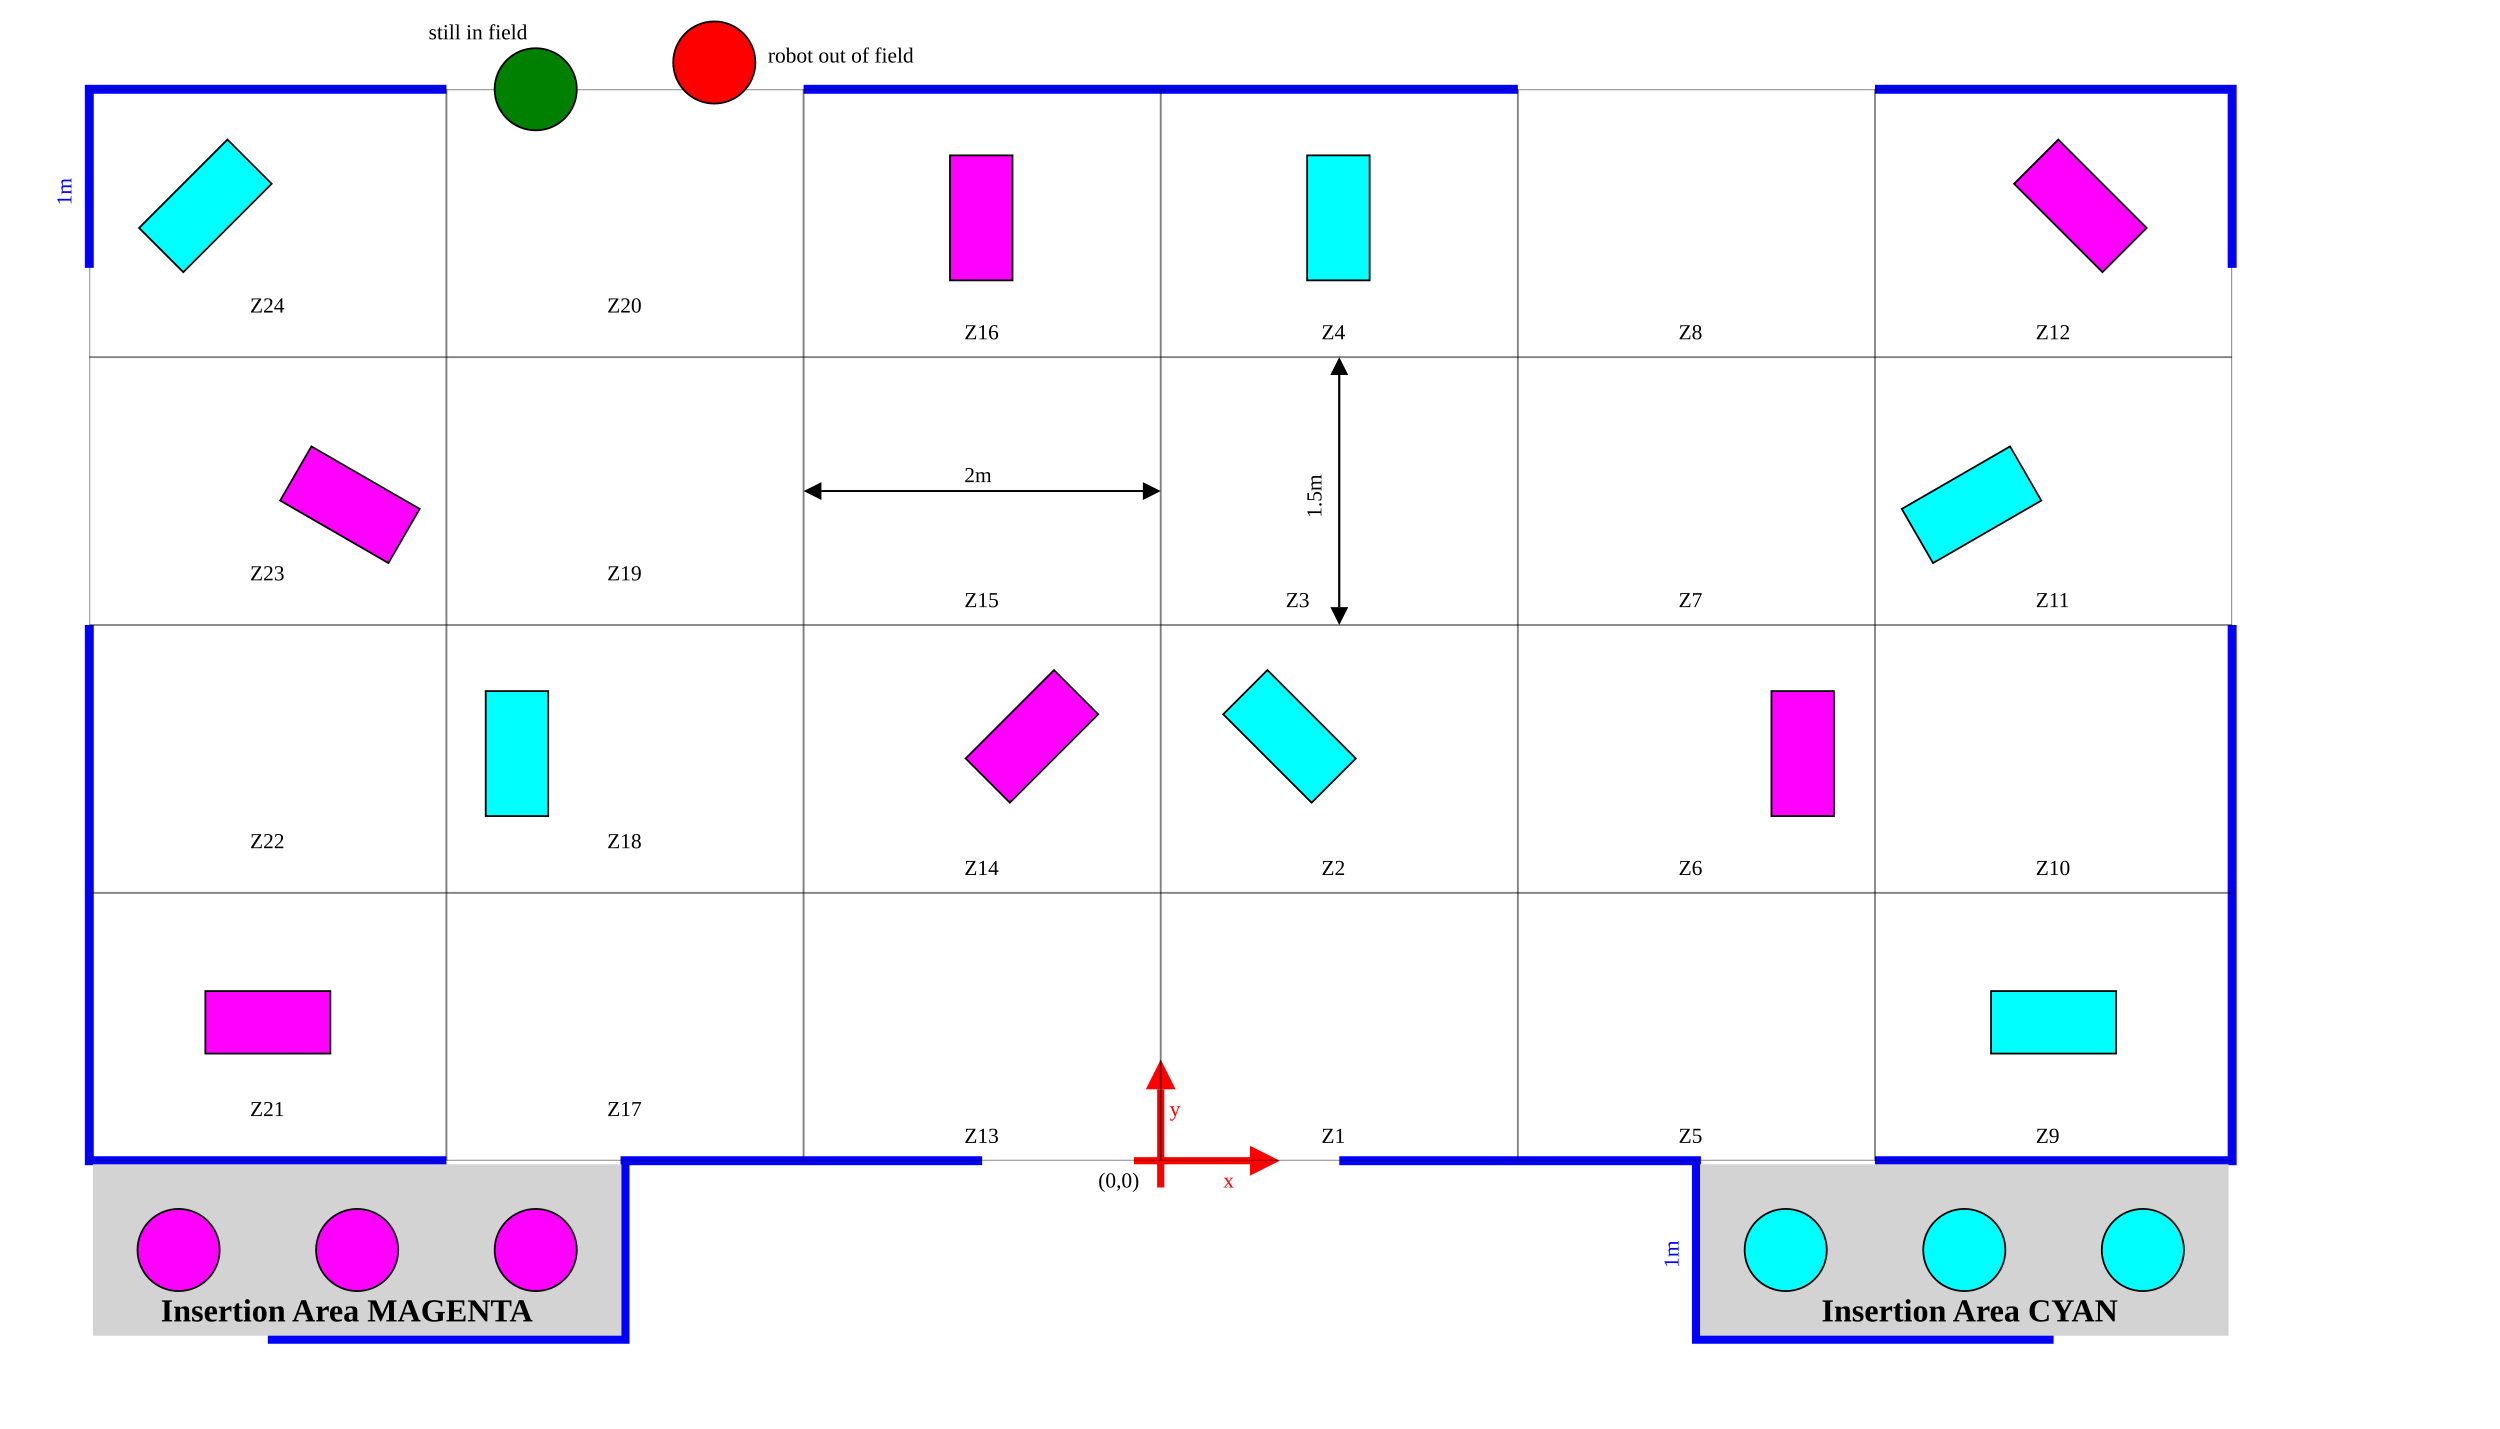
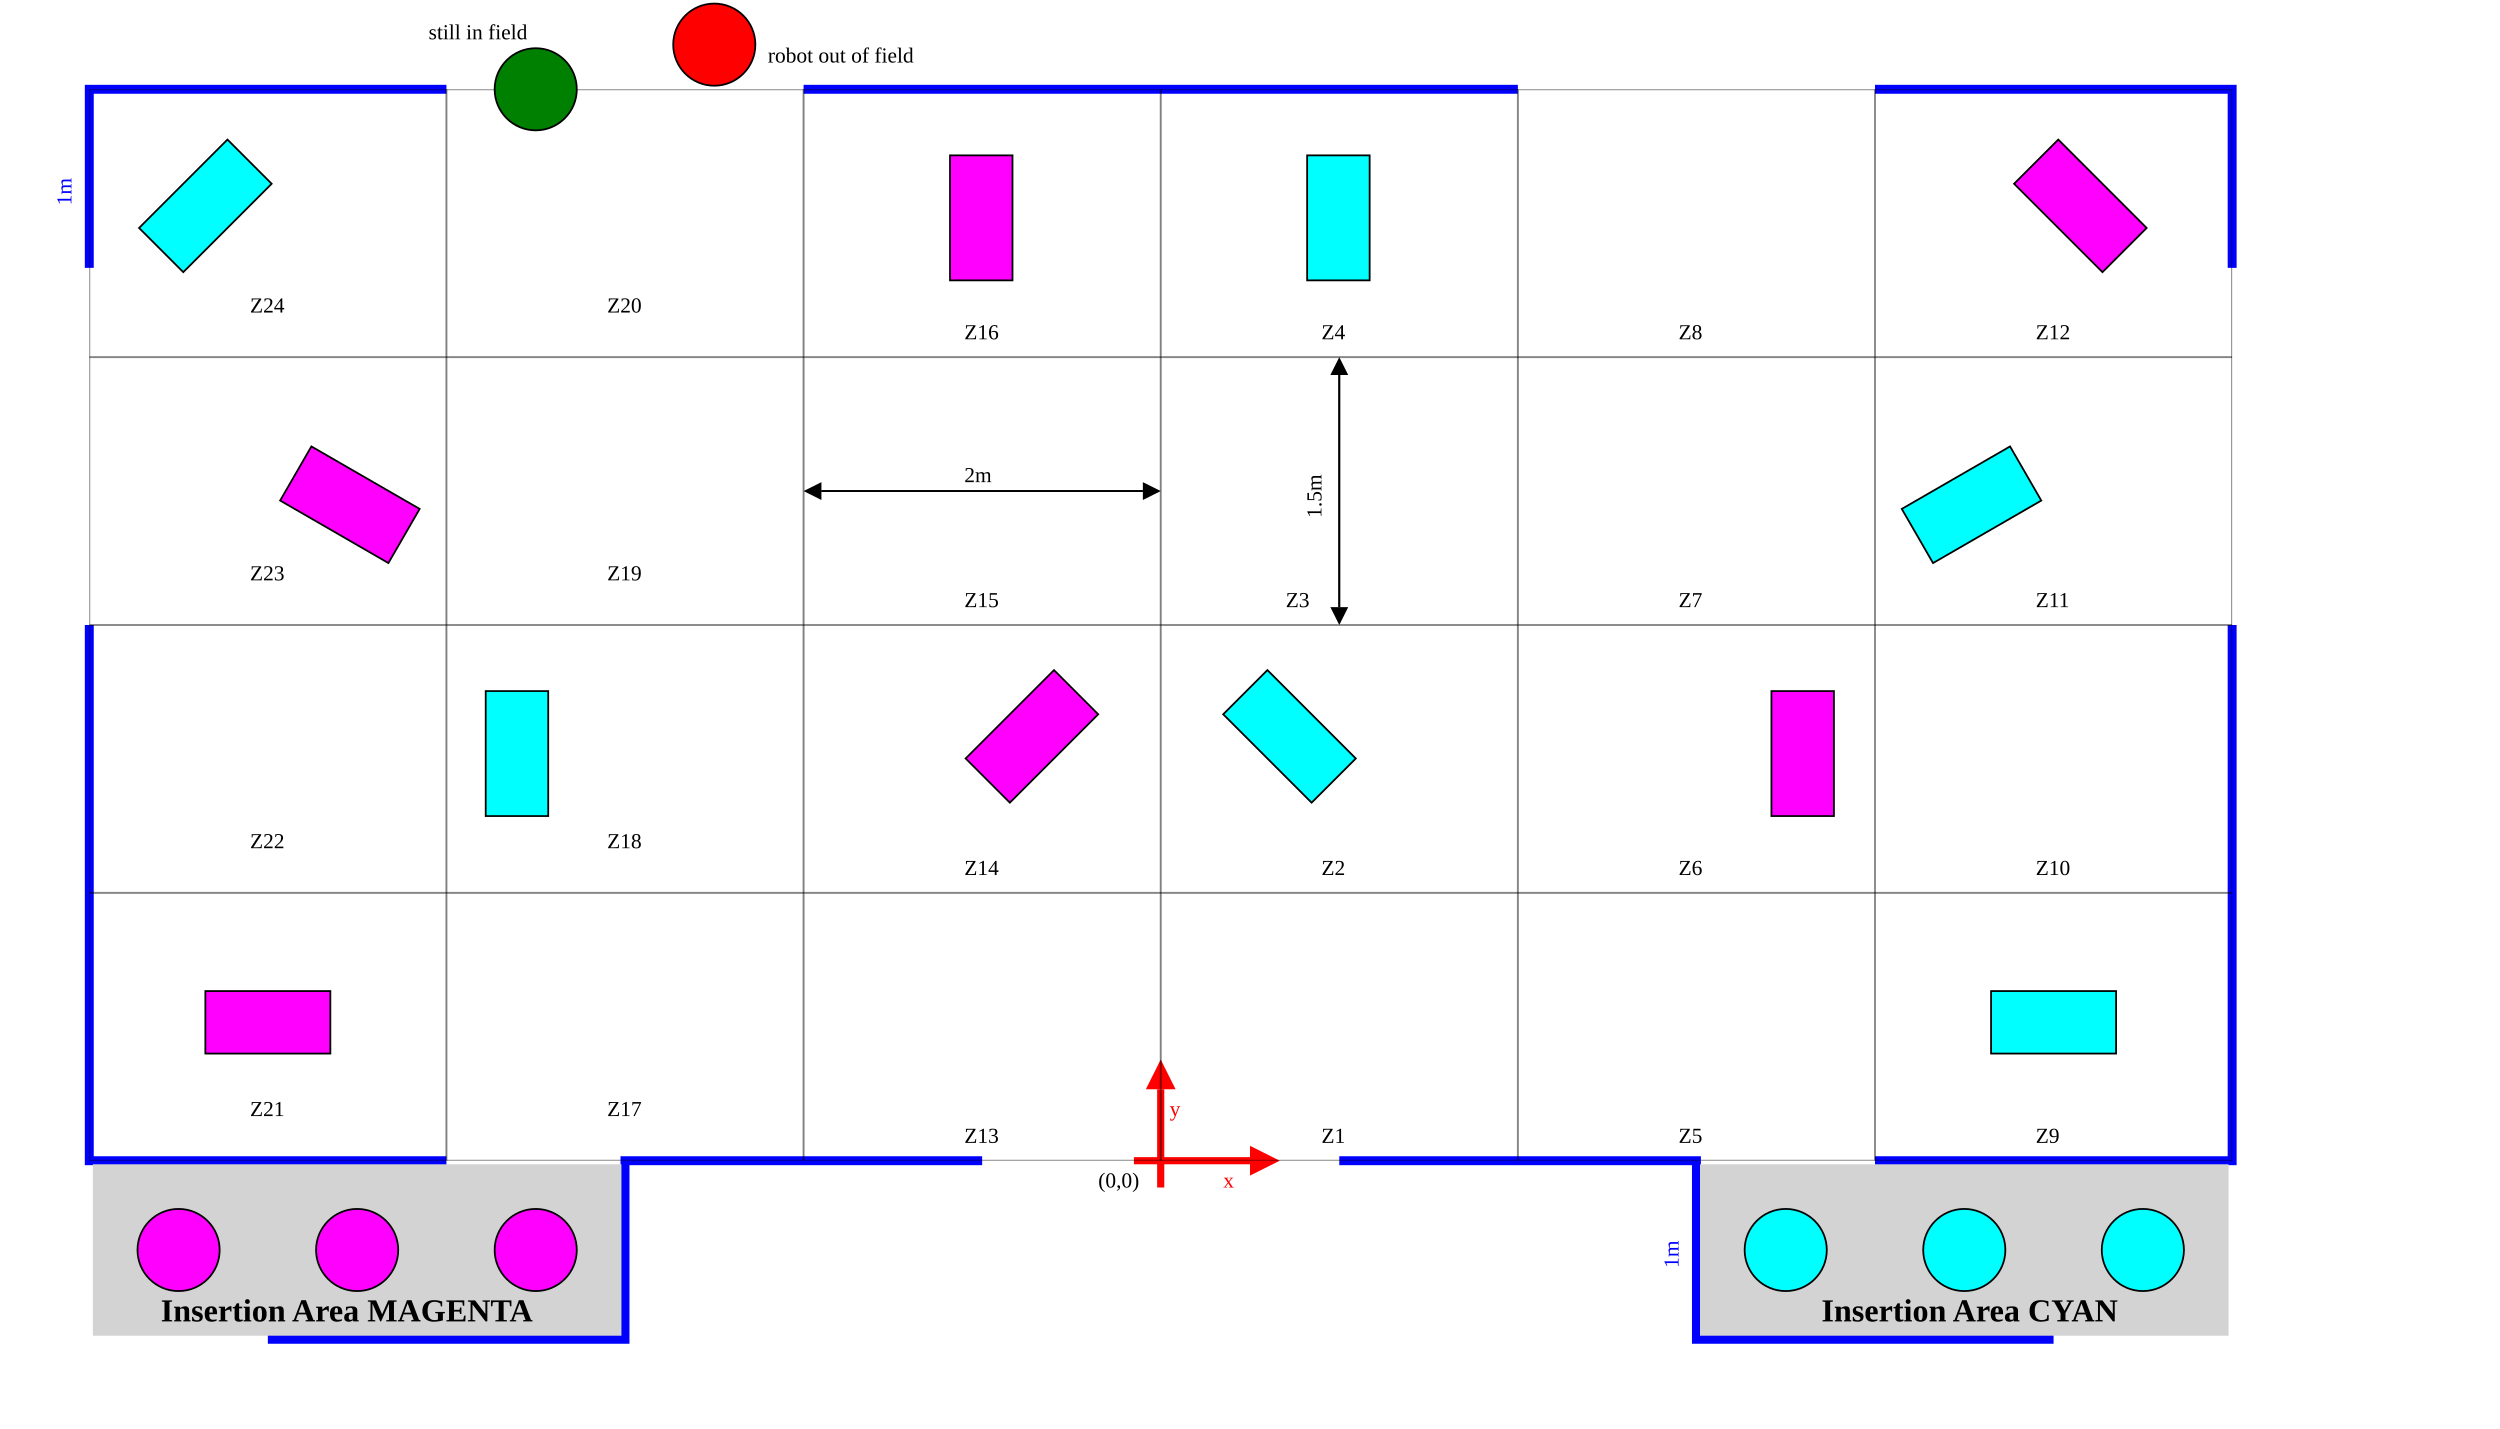
<svg xmlns="http://www.w3.org/2000/svg" version="1.1" width="1400" height="800">
  <defs id="defs3004">
    <marker id="pf1" viewBox="0 0 12 12" refX="0" refY="5" markerUnits="strokeWidth" markerWidth="5" markerHeight="5" fill="red" orient="auto">
      <path d="M 0,0 l 10,5 l -10,5 z" />
    </marker>
    <marker id="pf2" viewBox="0 0 10 10" refX="0" refY="5" markerUnits="strokeWidth" markerWidth="10" markerHeight="10" orient="auto">
      <path d="M 0,0 l 10,5 l -10,5 z" />
    </marker>
  </defs>
  <pattern id="pattern" x="50" y="50" width="200" height="150" patternUnits="userSpaceOnUse">
    <rect id="area" x="0" y="0" width="200" height="150" fill="none" stroke-width="0.5" stroke="black" />
  </pattern>
  <text x="40" y="115" transform="rotate(-90 40,115)" fill="blue">1m</text>
  <polyline points="50,150 50,50 250,50" style="fill:none;stroke:#0000ff;stroke-width:5" id="cornerLeftTop" />
  <polyline points="1050,50 1250,50 1250,150" style="fill:none;stroke:#0000ff;stroke-width:5" id="cornerRightTop" />
  <polyline points="50,350 50,650 250,650" style="fill:none;stroke:#0000ff;stroke-width:5" id="cornerLeftBottom" />
  <polyline points="1050,650 1250,650 1250,350" style="fill:none;stroke:#0000ff;stroke-width:5" id="cornerRightBottom" />
  <line x1="450" y1="50" x2="850" y2="50" style="stroke:#0000ff;stroke-width:5" id="edgeTop" />
  <polyline points="150,750 350,750 350,650 550 650" style="fill:none;stroke:#0000ff;stroke-width:5" id="edgeBottomLeft" />
  <text x="940" y="710" transform="rotate(-90 940,710)" fill="blue">1m</text>
  <polyline points="750 650 950 650 950,750 1150,750" style="fill:none;stroke:#0000ff;stroke-width:5" id="edgeBottomRight" />
  <polyline points="650,665 650,610" marker-end="url(#pf1)" style="fill:none;stroke:#ff0000;stroke-width:4" />
  <polyline points="635,650 700,650" marker-end="url(#pf1)" style="fill:none;stroke:#ff0000;stroke-width:4" />
  <text x="685" y="665" style="fill:red;">x</text>
  <text x="655" y="625" style="fill:red;">y</text>
  <text x="615" y="665">(0,0)</text>
  <rect id="field" x="50" y="50" width="1200" height="600" stroke-width="0" stroke="black" fill="url(#pattern)" />
  <text x="740" y="640">Z1</text>
  <text x="740" y="490">Z2</text>
  <polyline points="750,210 750,340" marker-end="url(#pf2)" style="fill:none;stroke:#000000;" />
  <polyline points="750,340 750,210" marker-end="url(#pf2)" style="fill:none;stroke:#000000;" />
  <text x="740" y="290" transform="rotate(-90 740 290)">1.5m</text>
  <text x="720" y="340">Z3</text>
  <text x="740" y="190">Z4</text>
  <text x="940" y="640">Z5</text>
  <text x="940" y="490">Z6</text>
  <text x="940" y="340">Z7</text>
  <text x="940" y="190">Z8</text>
  <text x="1140" y="640">Z9</text>
  <text x="1140" y="490">Z10</text>
  <text x="1140" y="340">Z11</text>
  <text x="1140" y="190">Z12</text>
  <text x="540" y="640">Z13</text>
  <text x="540" y="490">Z14</text>
  <text x="540" y="340">Z15</text>
  <polyline points="460,275 640,275" marker-end="url(#pf2)" style="fill:none;stroke:#000000;" />
  <polyline points="640,275 460,275" marker-end="url(#pf2)" style="fill:none;stroke:#000000;" />
  <text x="540" y="270">2m</text>
  <text x="540" y="190">Z16</text>
  <text x="340" y="625">Z17</text>
  <text x="340" y="475">Z18</text>
  <text x="340" y="325">Z19</text>
  <text x="340" y="175">Z20</text>
  <text x="140" y="625">Z21</text>
  <text x="140" y="475">Z22</text>
  <text x="140" y="325">Z23</text>
  <text x="140" y="175">Z24</text>
  <rect x="95" y="75" transform="rotate(-45 150 122)" width="70" height="35" stroke-width="1" stroke="black" fill="cyan" />
  <rect x="165" y="285" transform="rotate(30 235 285)" width="70" height="35" stroke-width="1" stroke="black" fill="magenta" />
  <rect x="115" y="555" transform="rotate(0 1175 150)" width="70" height="35" stroke-width="1" stroke="black" fill="magenta" />
  <rect x="255" y="405" transform="rotate(90 290 422)" width="70" height="35" stroke-width="1" stroke="black" fill="cyan" />
  <rect x="515" y="105" transform="rotate(90 550 122)" width="70" height="35" stroke-width="1" stroke="black" fill="magenta" />
  <rect x="545" y="365" transform="rotate(-45 615 400)" width="70" height="35" stroke-width="1" stroke="black" fill="magenta" />
  <rect x="715" y="105" transform="rotate(90 750 122)" width="70" height="35" stroke-width="1" stroke="black" fill="cyan" />
  <rect x="685" y="365" transform="rotate(45 685 400)" width="70" height="35" stroke-width="1" stroke="black" fill="cyan" />
  <rect x="975" y="405" transform="rotate(90 1010 422)" width="70" height="35" stroke-width="1" stroke="black" fill="magenta" />
  <rect x="1115" y="75" transform="rotate(45 1130 122)" width="70" height="35" stroke-width="1" stroke="black" fill="magenta" />
  <rect x="1065" y="285" transform="rotate(-30 1065 285)" width="70" height="35" stroke-width="1" stroke="black" fill="cyan" />
  <rect x="1115" y="555" transform="rotate(0 1175 150)" width="70" height="35" stroke-width="1" stroke="black" fill="cyan" />
  <rect id="insertArea2" x="52" y="652" width="296" height="96" fill="lightgray" />
  <text x="90" y="740" font-size="18" font-weight="bold">Insertion Area MAGENTA</text>
  <rect id="insertArea1" x="952" y="652" width="296" height="96" fill="lightgray" />
  <text x="1020" y="740" font-size="18" font-weight="bold">Insertion Area CYAN</text>
  <circle id="robi" cx="100" cy="700" r="23" fill="magenta" stroke-width="1" stroke="black" />
  <circle id="robi" cx="200" cy="700" r="23" fill="magenta" stroke-width="1" stroke="black" />
  <circle id="robi" cx="300" cy="700" r="23" fill="magenta" stroke-width="1" stroke="black" />
  <circle id="robi" cx="1000" cy="700" r="23" fill="cyan" stroke-width="1" stroke="black" />
  <circle id="robi" cx="1100" cy="700" r="23" fill="cyan" stroke-width="1" stroke="black" />
  <circle id="robi" cx="1200" cy="700" r="23" fill="cyan" stroke-width="1" stroke="black" />
  <text x="240" y="22">still in field</text>
  <circle id="robi" cx="300" cy="50" r="23" fill="green" stroke-width="1" stroke="black" />
-   <circle id="robi" cx="400" cy="35" r="23" fill="red" stroke-width="1" stroke="black" />
+   <circle id="robi" cx="400" cy="25" r="23" fill="red" stroke-width="1" stroke="black" />
  <text x="430" y="35">robot out of field</text>
</svg>
